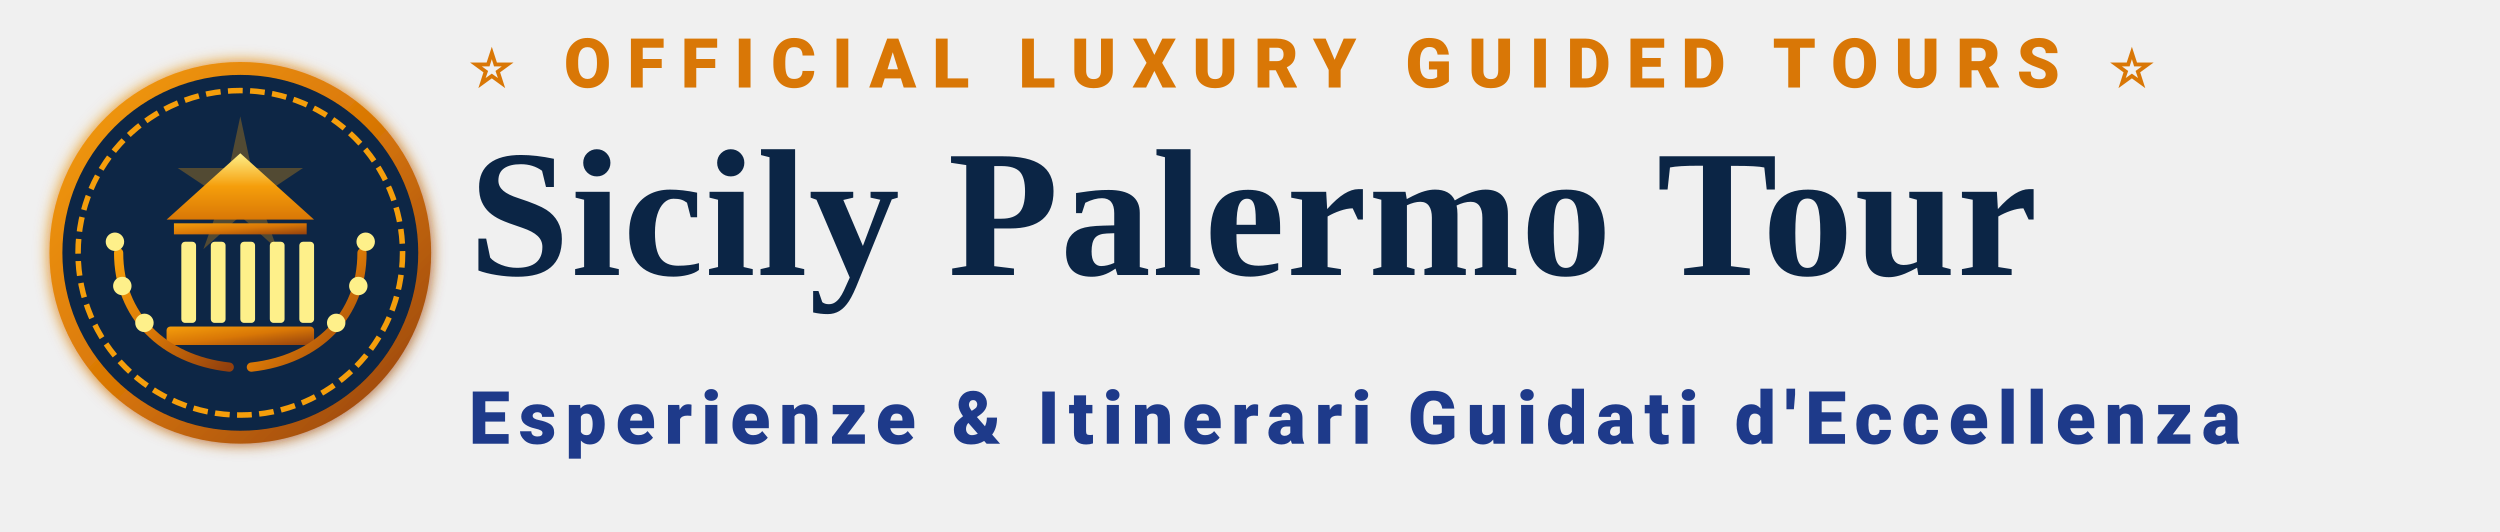
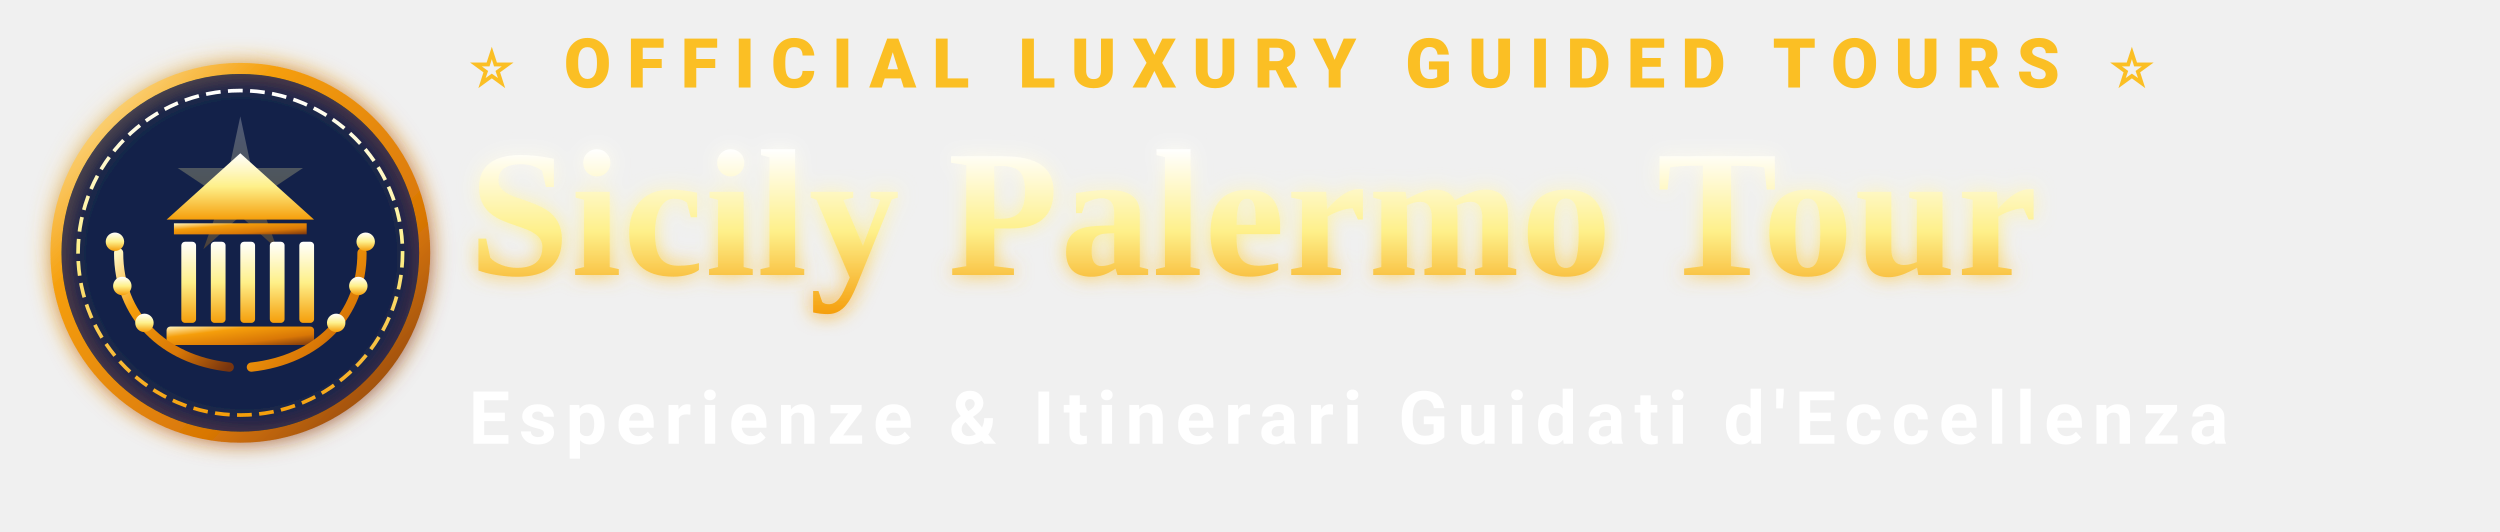
<svg xmlns="http://www.w3.org/2000/svg" viewBox="0 0 800 170" width="100%" height="100%">
  <defs>
    <linearGradient id="goldGradient" x1="0%" y1="0%" x2="100%" y2="100%">
-       <stop offset="0%" stop-color="#F59E0B" />
-       <stop offset="50%" stop-color="#D97706" />
-       <stop offset="100%" stop-color="#92400E" />
+       <stop offset="0%" stop-color="#FFF5C0" />
+       <stop offset="30%" stop-color="#F59E0B" />
+       <stop offset="70%" stop-color="#D97706" />
+       <stop offset="100%" stop-color="#78350F" />
    </linearGradient>
    <linearGradient id="goldLightGradient" x1="0%" y1="0%" x2="0%" y2="100%">
-       <stop offset="0%" stop-color="#FEF08A" />
-       <stop offset="50%" stop-color="#F59E0B" />
-       <stop offset="100%" stop-color="#D97706" />
+       <stop offset="0%" stop-color="#FFFFFF" />
+       <stop offset="50%" stop-color="#FEF08A" />
+       <stop offset="100%" stop-color="#F59E0B" />
    </linearGradient>
    <filter id="goldGlow" x="-20%" y="-20%" width="140%" height="140%">
-       <feGaussianBlur stdDeviation="2" result="blur" />
+       <feGaussianBlur stdDeviation="3" result="blur" />
      <feComposite in="SourceGraphic" in2="blur" operator="over" />
    </filter>
  </defs>
  <g transform="translate(12, 16) scale(1.18)">
-     <circle cx="55" cy="55" r="50" fill="#0B2545" stroke="url(#goldGradient)" stroke-width="3.5" filter="url(#goldGlow)" />
-     <circle cx="55" cy="55" r="44" fill="none" stroke="#F59E0B" stroke-width="1.5" stroke-dasharray="4,2" />
-     <path d="M55,18 L58,32 L72,32 L60,40 L65,54 L55,45 L45,54 L50,40 L38,32 L52,32 Z" fill="#F59E0B" opacity="0.3" />
+     <circle cx="55" cy="55" r="50" fill="rgba(11, 37, 69, 0.85)" stroke="url(#goldGradient)" stroke-width="3" filter="url(#goldGlow)" />
+     <circle cx="55" cy="55" r="44" fill="none" stroke="url(#goldLightGradient)" stroke-width="1" stroke-dasharray="4,2" />
+     <path d="M55,18 L58,32 L72,32 L60,40 L65,54 L55,45 L45,54 L50,40 L38,32 L52,32 Z" fill="url(#goldLightGradient)" opacity="0.25" />
    <path d="M35,46 L55,28 L75,46 Z" fill="url(#goldLightGradient)" />
    <rect x="37" y="47" width="36" height="3" fill="url(#goldGradient)" />
-     <rect x="39" y="52" width="4" height="22" rx="1" fill="#FEF08A" />
-     <rect x="47" y="52" width="4" height="22" rx="1" fill="#FEF08A" />
-     <rect x="55" y="52" width="4" height="22" rx="1" fill="#FEF08A" />
-     <rect x="63" y="52" width="4" height="22" rx="1" fill="#FEF08A" />
-     <rect x="71" y="52" width="4" height="22" rx="1" fill="#FEF08A" />
+     <rect x="39" y="52" width="4" height="22" rx="1" fill="url(#goldLightGradient)" />
+     <rect x="47" y="52" width="4" height="22" rx="1" fill="url(#goldLightGradient)" />
+     <rect x="55" y="52" width="4" height="22" rx="1" fill="url(#goldLightGradient)" />
+     <rect x="63" y="52" width="4" height="22" rx="1" fill="url(#goldLightGradient)" />
+     <rect x="71" y="52" width="4" height="22" rx="1" fill="url(#goldLightGradient)" />
    <rect x="35" y="75" width="40" height="5" rx="1" fill="url(#goldGradient)" />
    <path d="M22,55 C22,72 34,84 52,86" fill="none" stroke="url(#goldGradient)" stroke-width="2.5" stroke-linecap="round" />
    <path d="M88,55 C88,72 76,84 58,86" fill="none" stroke="url(#goldGradient)" stroke-width="2.5" stroke-linecap="round" />
-     <circle cx="21" cy="52" r="2.5" fill="#FEF08A" />
-     <circle cx="23" cy="64" r="2.5" fill="#FEF08A" />
-     <circle cx="29" cy="74" r="2.5" fill="#FEF08A" />
-     <circle cx="89" cy="52" r="2.5" fill="#FEF08A" />
-     <circle cx="87" cy="64" r="2.5" fill="#FEF08A" />
-     <circle cx="81" cy="74" r="2.5" fill="#FEF08A" />
+     <circle cx="21" cy="52" r="2.5" fill="url(#goldLightGradient)" />
+     <circle cx="23" cy="64" r="2.5" fill="url(#goldLightGradient)" />
+     <circle cx="29" cy="74" r="2.5" fill="url(#goldLightGradient)" />
+     <circle cx="89" cy="52" r="2.5" fill="url(#goldLightGradient)" />
+     <circle cx="87" cy="64" r="2.5" fill="url(#goldLightGradient)" />
+     <circle cx="81" cy="74" r="2.5" fill="url(#goldLightGradient)" />
  </g>
-   <text x="150" y="28" font-family="'Segoe UI', Roboto, 'Helvetica Neue', sans-serif" font-size="22" font-weight="800" fill="#D97706" letter-spacing="5.1">
+   <text x="150" y="28" font-family="'Segoe UI', Roboto, 'Helvetica Neue', sans-serif" font-size="22" font-weight="800" fill="#FBBF24" letter-spacing="5.1">
        ⭐ OFFICIAL LUXURY GUIDED TOURS ⭐
    </text>
-   <text x="150" y="88" font-family="'Playfair Display', 'Georgia', 'Times New Roman', serif" font-size="58" font-weight="900" fill="#0B2545" letter-spacing="0.5">
+   <text x="150" y="88" font-family="'Playfair Display', 'Georgia', 'Times New Roman', serif" font-size="58" font-weight="900" fill="url(#goldLightGradient)" filter="url(#goldGlow)" letter-spacing="0.5">
        Sicily Palermo Tour
    </text>
-   <text x="150" y="142" font-family="'Segoe UI', Roboto, 'Helvetica Neue', sans-serif" font-size="23.5" font-weight="800" fill="#1E3A8A" letter-spacing="2.85">
+   <text x="150" y="142" font-family="'Segoe UI', Roboto, 'Helvetica Neue', sans-serif" font-size="23.5" font-weight="700" fill="#FFFFFF" letter-spacing="2.85">
        Esperienze &amp; Itinerari Guidati d'Eccellenza
    </text>
</svg>
